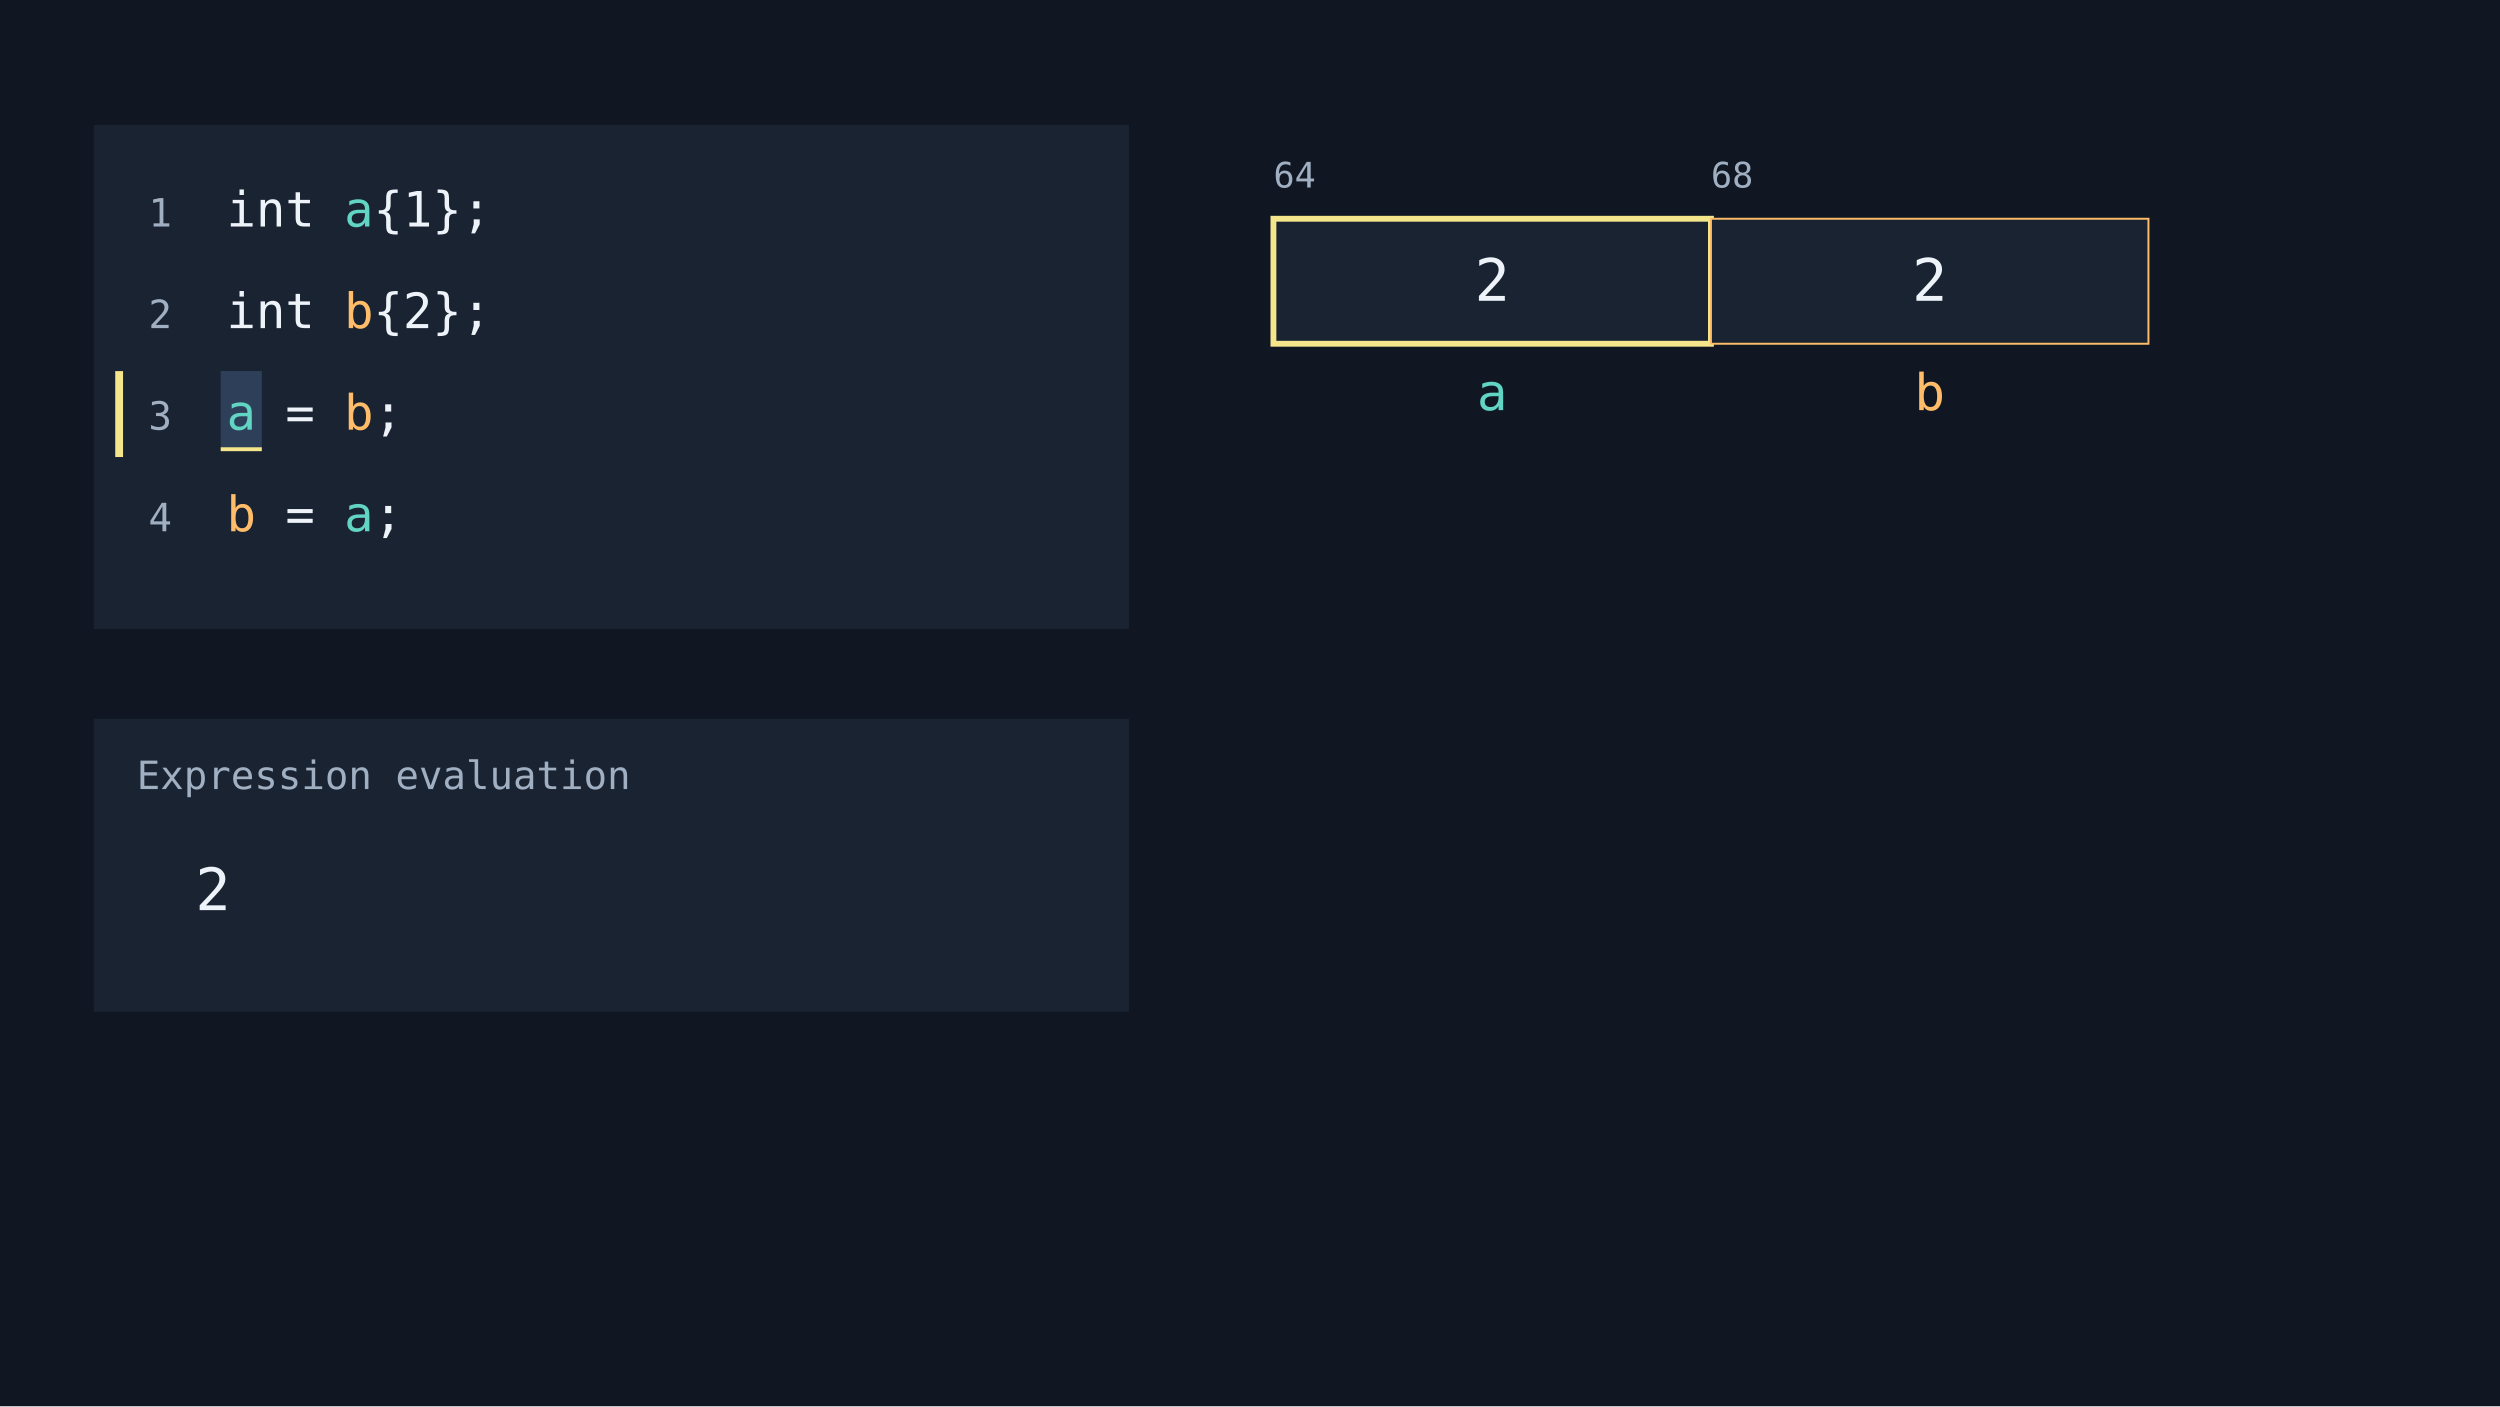
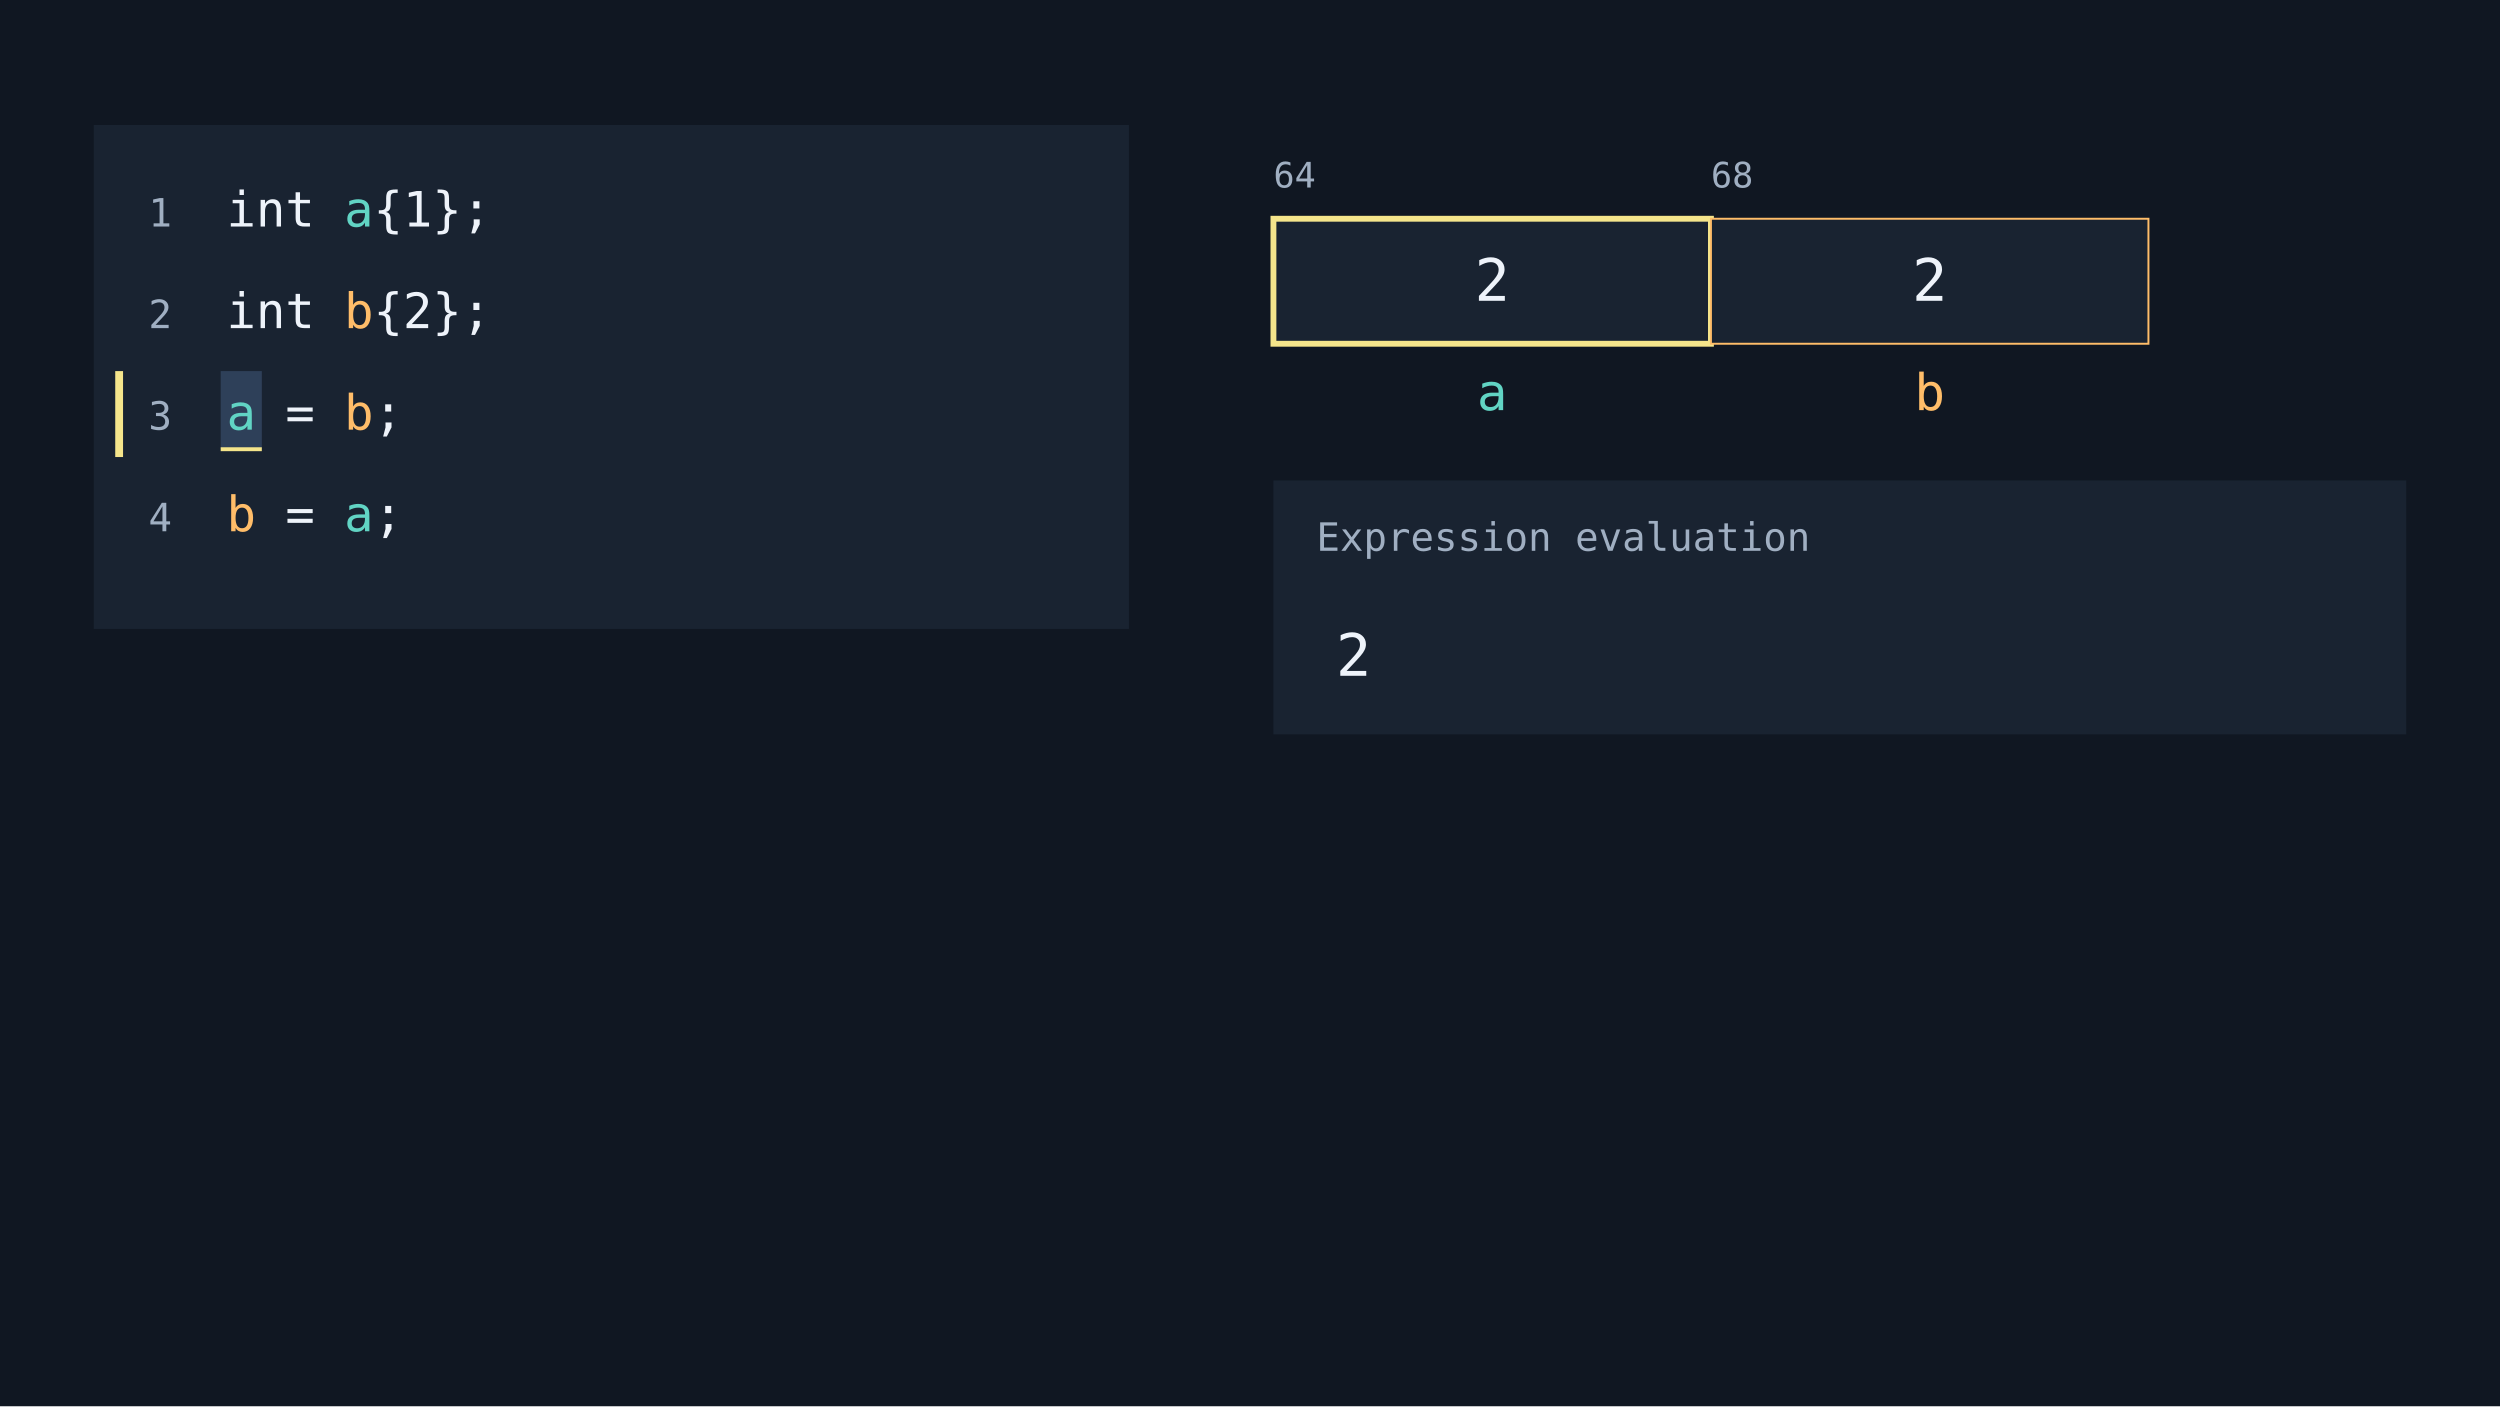
<svg xmlns="http://www.w3.org/2000/svg" viewBox="0 0 1280 720" width="1280" height="720" role="img">
  <rect x="0" y="0" width="1280" height="720" fill="#101722" stroke="none" stroke-width="1" />
  <rect x="48" y="64" width="530" height="258" fill="#192331" stroke="none" stroke-width="1" />
-   <rect x="48" y="368" width="530" height="150" fill="#192331" stroke="none" stroke-width="1" />
-   <text x="70" y="404" font-family="DejaVu Sans Mono,monospace" font-size="20" fill="#a0afc2" xml:space="preserve">Expression evaluation</text>
-   <text x="100" y="466" font-family="DejaVu Sans Mono,monospace" font-size="30" fill="#eef3fa" xml:space="preserve">2</text>
+   <rect x="652" y="246" width="580" height="130" fill="#192331" stroke="none" stroke-width="1" />
+   <text x="674" y="282" font-family="DejaVu Sans Mono,monospace" font-size="20" fill="#a0afc2" xml:space="preserve">Expression evaluation</text>
+   <text x="684" y="346" font-family="DejaVu Sans Mono,monospace" font-size="30" fill="#eef3fa" xml:space="preserve">2</text>
  <text x="76" y="116" font-family="DejaVu Sans Mono,monospace" font-size="20" fill="#a0afc2" xml:space="preserve">1</text>
  <text x="116.0" y="116" font-family="DejaVu Sans Mono,monospace" font-size="25" fill="#eef3fa" xml:space="preserve">int</text>
  <text x="161.15" y="116" font-family="DejaVu Sans Mono,monospace" font-size="25" fill="#eef3fa" xml:space="preserve"> </text>
  <text x="176.2" y="116" font-family="DejaVu Sans Mono,monospace" font-size="25" fill="#61d4c4" xml:space="preserve">a</text>
  <text x="191.25" y="116" font-family="DejaVu Sans Mono,monospace" font-size="25" fill="#eef3fa" xml:space="preserve">{1};</text>
  <text x="76" y="168" font-family="DejaVu Sans Mono,monospace" font-size="20" fill="#a0afc2" xml:space="preserve">2</text>
  <text x="116.0" y="168" font-family="DejaVu Sans Mono,monospace" font-size="25" fill="#eef3fa" xml:space="preserve">int</text>
  <text x="161.15" y="168" font-family="DejaVu Sans Mono,monospace" font-size="25" fill="#eef3fa" xml:space="preserve"> </text>
  <text x="176.2" y="168" font-family="DejaVu Sans Mono,monospace" font-size="25" fill="#ffbd69" xml:space="preserve">b</text>
  <text x="191.25" y="168" font-family="DejaVu Sans Mono,monospace" font-size="25" fill="#eef3fa" xml:space="preserve">{2};</text>
  <rect x="59" y="190" width="4" height="44" fill="#f5e58b" stroke="none" stroke-width="1" />
  <rect x="113.0" y="190" width="21.05" height="40" fill="#2e4059" stroke="none" stroke-width="1" />
  <line x1="113.0" y1="230" x2="134.05" y2="230" stroke="#f5e58b" stroke-width="2" />
  <text x="76" y="220" font-family="DejaVu Sans Mono,monospace" font-size="20" fill="#a0afc2" xml:space="preserve">3</text>
  <text x="116.0" y="220" font-family="DejaVu Sans Mono,monospace" font-size="25" fill="#61d4c4" xml:space="preserve">a</text>
  <text x="131.05" y="220" font-family="DejaVu Sans Mono,monospace" font-size="25" fill="#eef3fa" xml:space="preserve"> = </text>
  <text x="176.2" y="220" font-family="DejaVu Sans Mono,monospace" font-size="25" fill="#ffbd69" xml:space="preserve">b</text>
  <text x="191.25" y="220" font-family="DejaVu Sans Mono,monospace" font-size="25" fill="#eef3fa" xml:space="preserve">;</text>
  <text x="76" y="272" font-family="DejaVu Sans Mono,monospace" font-size="20" fill="#a0afc2" xml:space="preserve">4</text>
  <text x="116.0" y="272" font-family="DejaVu Sans Mono,monospace" font-size="25" fill="#ffbd69" xml:space="preserve">b</text>
  <text x="131.05" y="272" font-family="DejaVu Sans Mono,monospace" font-size="25" fill="#eef3fa" xml:space="preserve"> = </text>
  <text x="176.2" y="272" font-family="DejaVu Sans Mono,monospace" font-size="25" fill="#61d4c4" xml:space="preserve">a</text>
  <text x="191.25" y="272" font-family="DejaVu Sans Mono,monospace" font-size="25" fill="#eef3fa" xml:space="preserve">;</text>
  <text x="652" y="96" font-family="DejaVu Sans Mono,monospace" font-size="18" fill="#a0afc2" xml:space="preserve">64</text>
  <text x="756.174" y="210" font-family="DejaVu Sans Mono,monospace" font-size="26" fill="#61d4c4" xml:space="preserve">a</text>
  <rect x="652" y="112" width="224.0" height="64" fill="#192331" stroke="#f5e58b" stroke-width="3" />
  <text x="754.97" y="154" font-family="DejaVu Sans Mono,monospace" font-size="30" fill="#eef3fa" xml:space="preserve">2</text>
  <text x="876.0" y="96" font-family="DejaVu Sans Mono,monospace" font-size="18" fill="#a0afc2" xml:space="preserve">68</text>
  <text x="980.174" y="210" font-family="DejaVu Sans Mono,monospace" font-size="26" fill="#ffbd69" xml:space="preserve">b</text>
  <rect x="876.0" y="112" width="224.0" height="64" fill="#192331" stroke="#ffbd69" stroke-width="1" />
  <text x="978.97" y="154" font-family="DejaVu Sans Mono,monospace" font-size="30" fill="#eef3fa" xml:space="preserve">2</text>
</svg>
